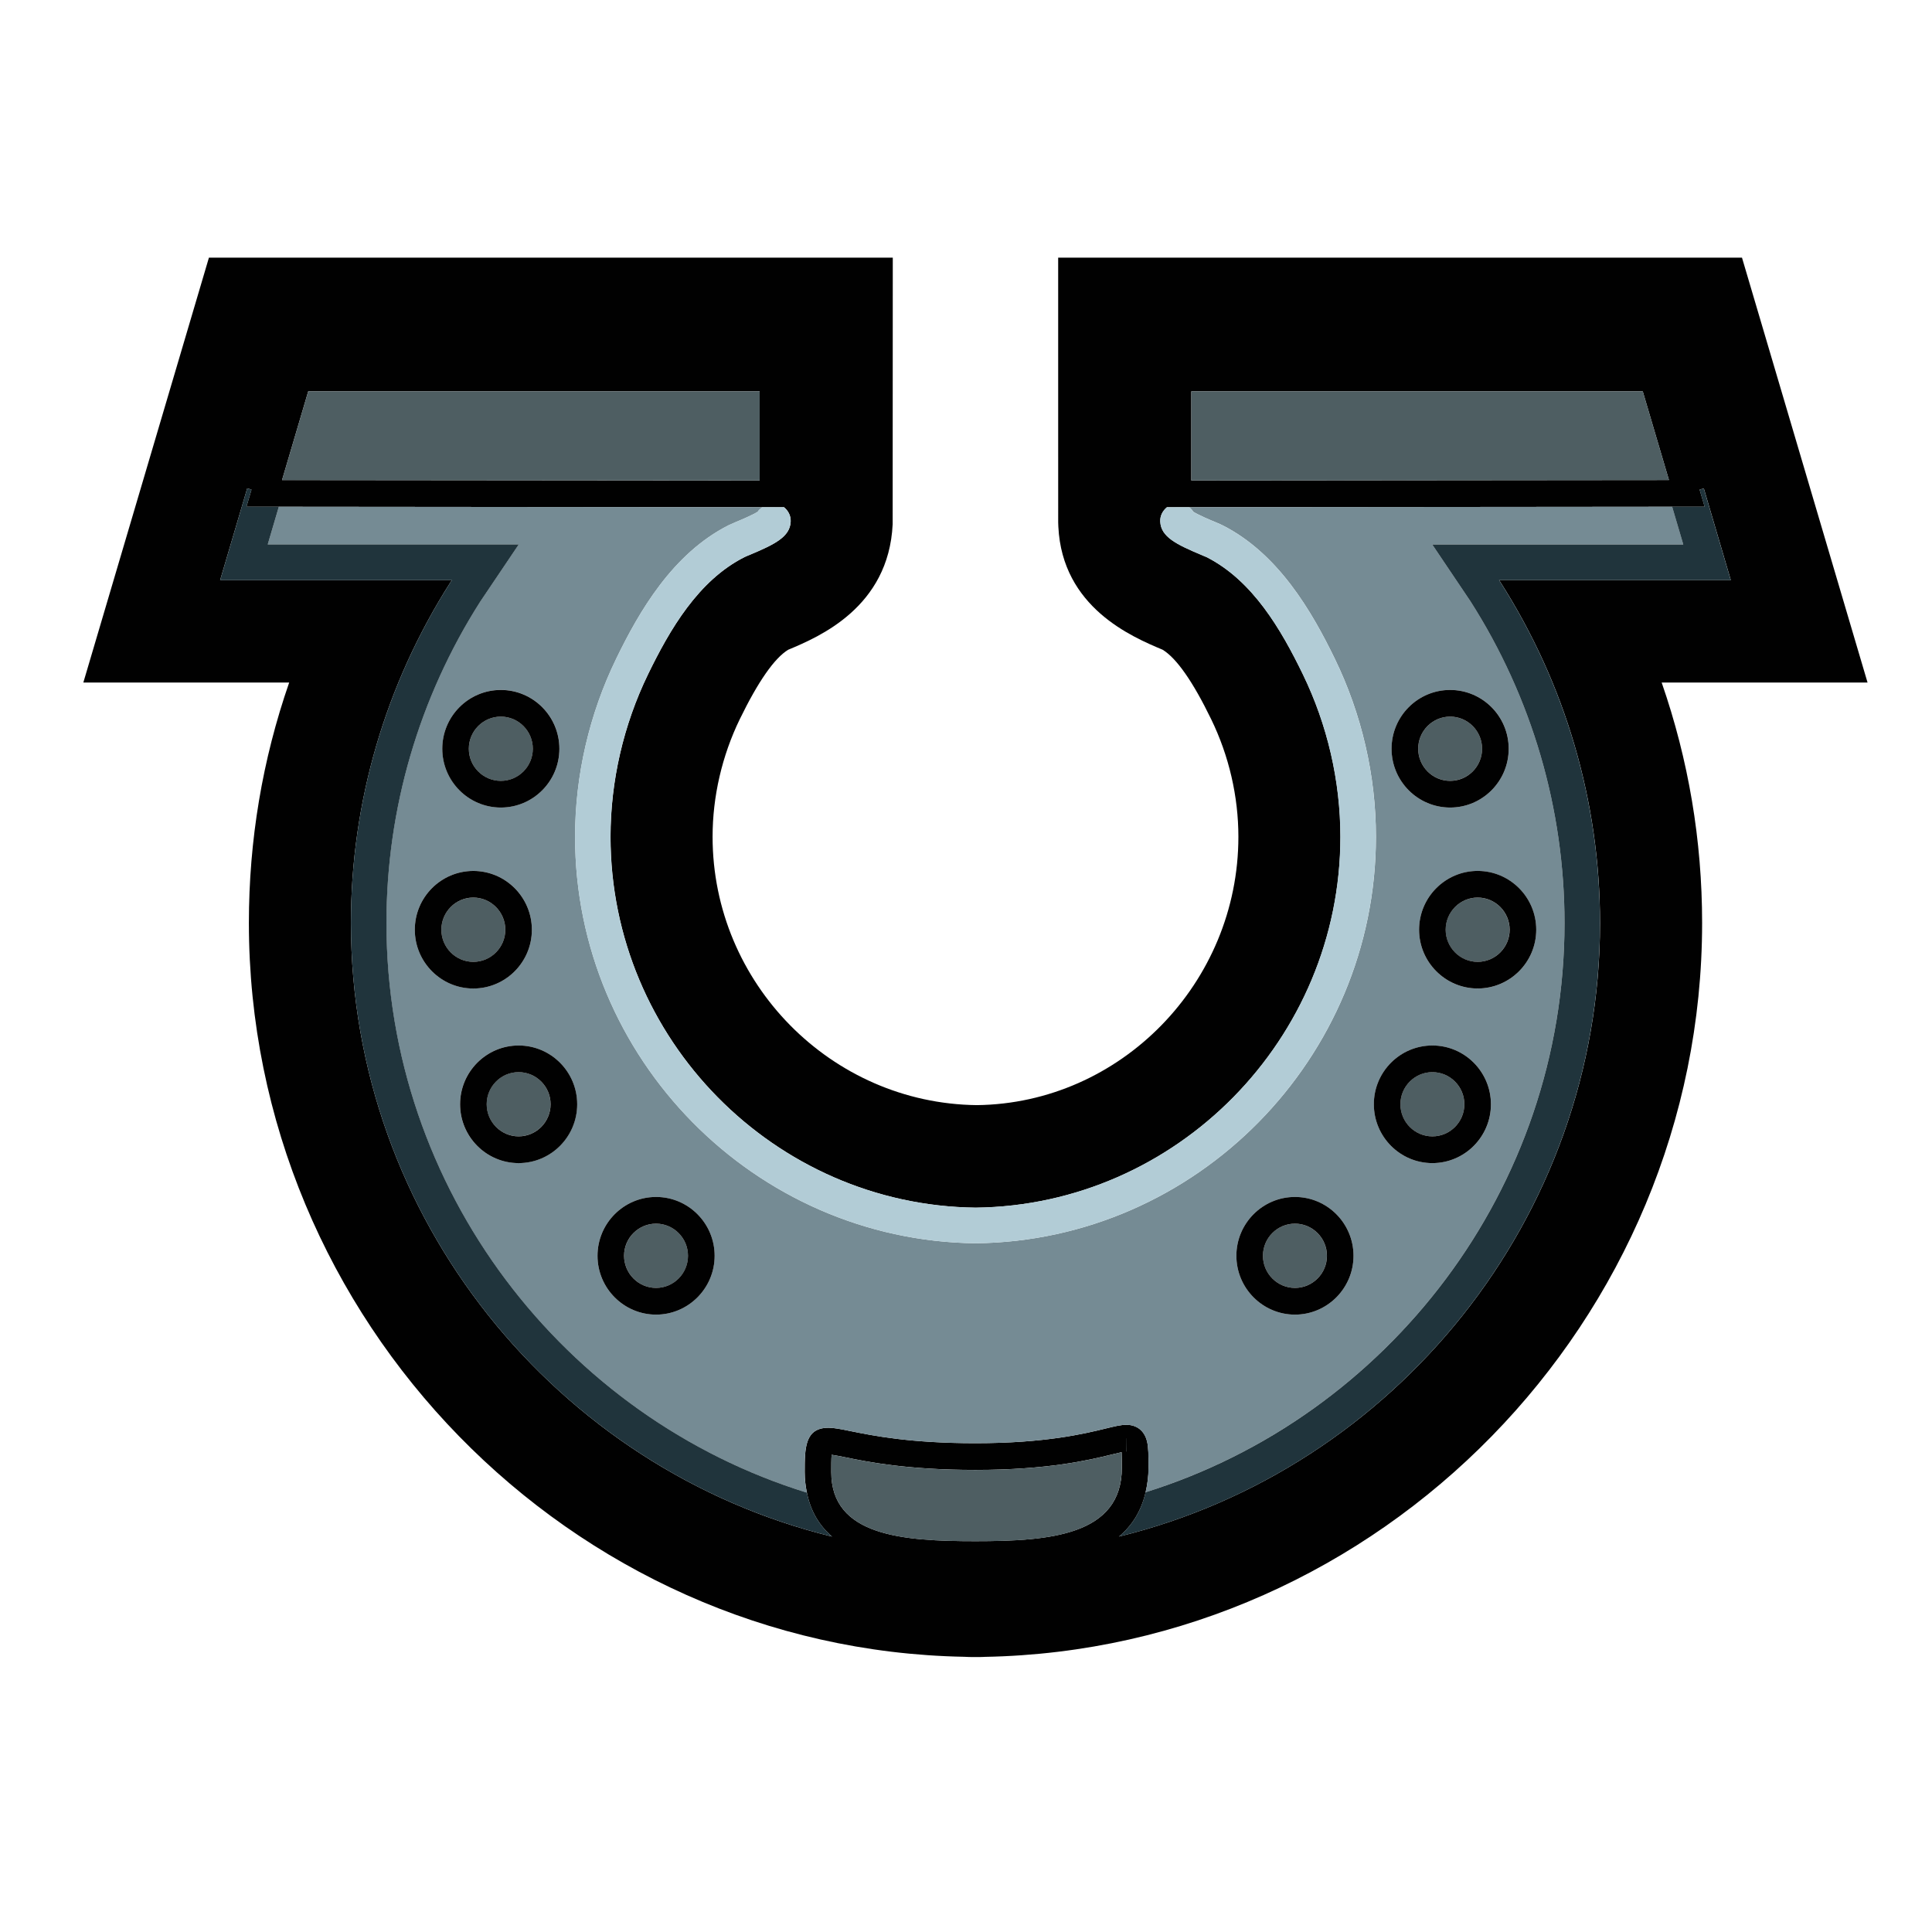
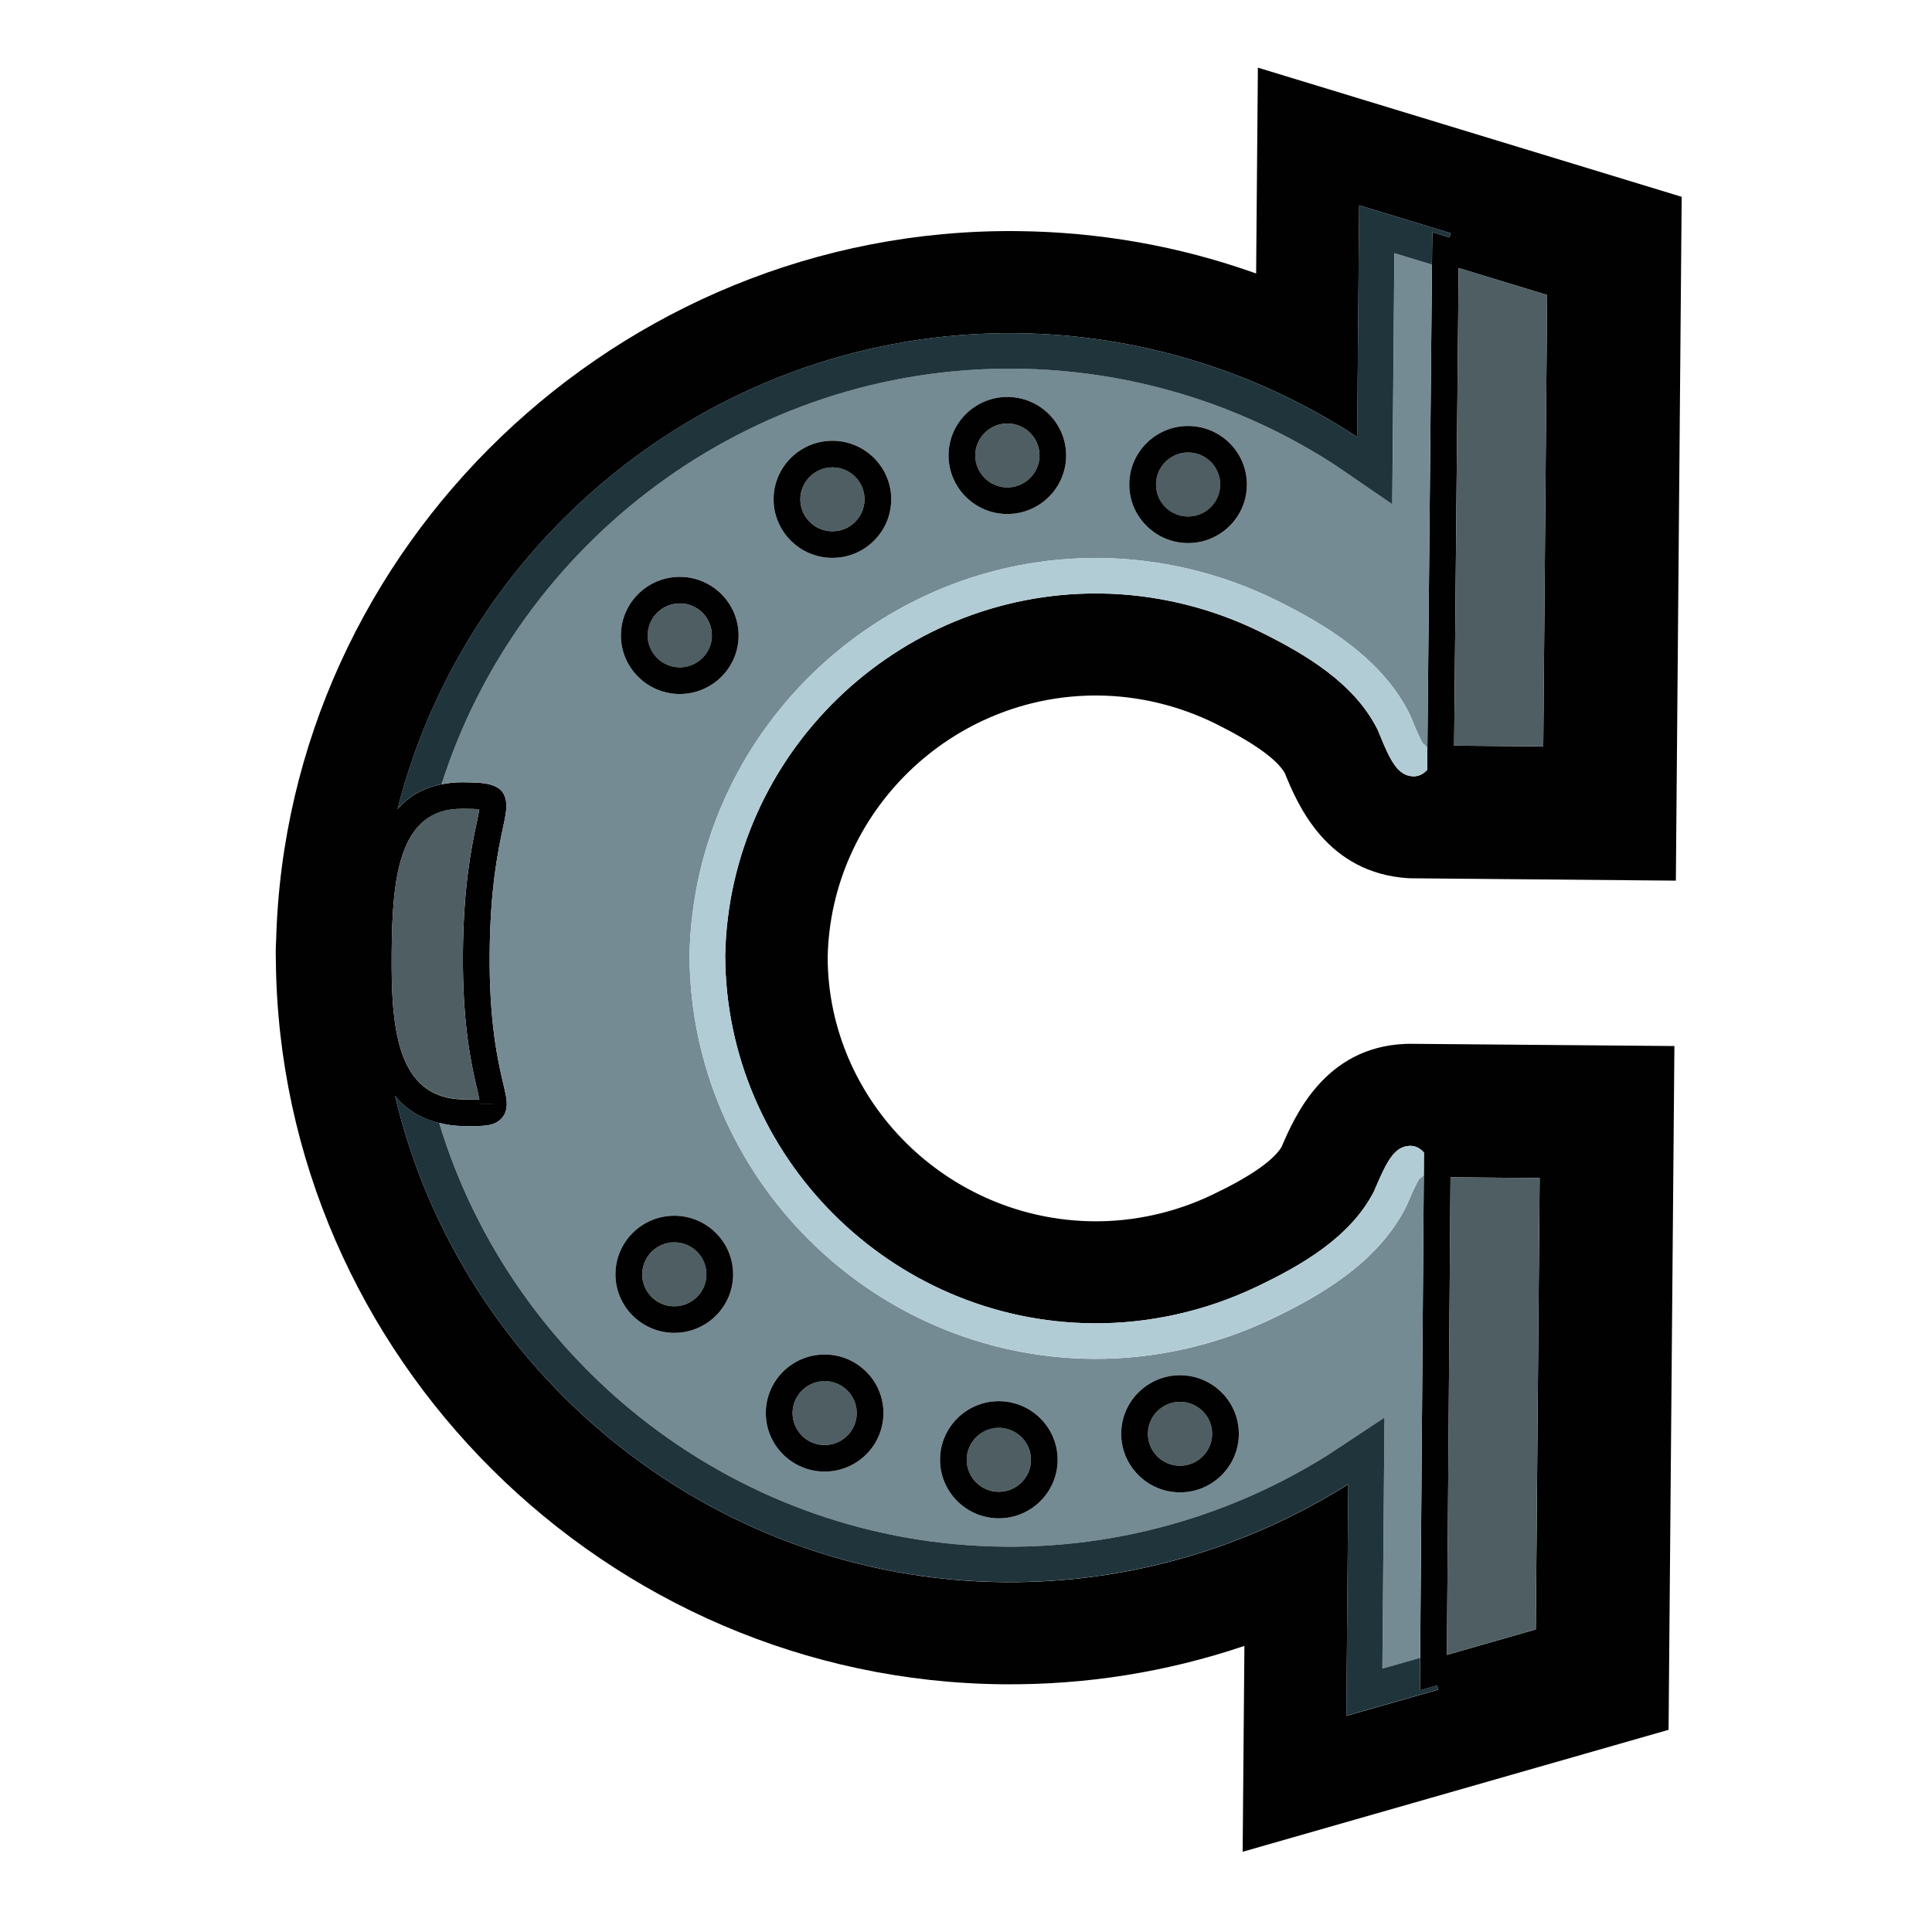
- <svg xmlns="http://www.w3.org/2000/svg" width="78" height="78" viewBox="0 0 78 78" fill="none">
-   <path d="M11.675 27.556C10.594 30.671 10.048 33.923 10.048 37.262C10.048 53.304 23.04 66.597 38.93 66.889C39.051 66.896 39.173 66.9 39.295 66.9L39.471 66.9C39.591 66.9 39.715 66.896 39.758 66.892C55.727 66.597 68.719 53.304 68.719 37.262C68.719 33.929 68.17 30.677 67.086 27.556L75.398 27.556L70.329 10.403L42.721 10.403L42.722 21.094L42.728 21.26C42.884 24.526 45.706 25.713 46.933 26.229L46.936 26.23C47.5 26.572 48.16 27.516 48.899 29.038C49.618 30.516 49.997 32.157 49.997 33.783C49.997 39.689 45.24 44.549 39.438 44.617C33.555 44.55 28.769 39.689 28.769 33.783C28.769 32.158 29.149 30.516 29.865 29.039C30.608 27.513 31.267 26.568 31.825 26.23L31.852 26.22C33.057 25.712 35.879 24.523 36.039 21.166L36.044 10.402L8.435 10.402L3.365 27.555L11.675 27.555L11.675 27.556ZM11.387 19.381L12.444 15.8L30.67 15.8L30.67 19.399L11.387 19.381ZM11.255 20.459L30.775 20.477L31.654 20.478C31.824 20.618 31.935 20.823 31.923 21.06C31.895 21.677 31.274 21.98 30.257 22.406C30.165 22.445 30.09 22.474 30.051 22.495C28.192 23.437 27.043 25.414 26.164 27.224C25.173 29.265 24.65 31.532 24.65 33.784C24.65 41.946 31.263 48.662 39.392 48.756C47.503 48.662 54.117 41.945 54.117 33.784C54.117 31.533 53.594 29.265 52.602 27.224C51.723 25.414 50.574 23.437 48.715 22.493C48.678 22.474 48.603 22.445 48.509 22.406C47.495 21.979 46.873 21.677 46.844 21.06C46.831 20.824 46.945 20.618 47.114 20.478L48.018 20.477L67.513 20.459L68.822 20.458L68.618 19.768L68.788 19.717L69.877 23.419L60.523 23.419L60.559 23.475C63.206 27.621 64.598 32.384 64.598 37.264C64.598 49.189 56.285 59.314 45.176 62.035C45.694 61.604 46.074 61.02 46.252 60.245C46.321 59.942 46.369 59.62 46.369 59.254C46.369 58.745 46.369 58.439 46.309 58.191C46.206 57.767 45.902 57.523 45.474 57.523C45.248 57.523 44.999 57.586 44.621 57.678C43.777 57.883 42.208 58.266 39.384 58.266C36.744 58.266 35.245 57.961 34.349 57.78C33.947 57.698 33.68 57.643 33.448 57.643C32.489 57.643 32.489 58.472 32.489 59.435C32.489 59.737 32.524 60.007 32.577 60.263C32.729 61.029 33.091 61.608 33.593 62.036C22.484 59.316 14.168 49.191 14.168 37.264C14.168 32.384 15.56 27.623 18.197 23.491L18.245 23.421L8.887 23.421L9.981 19.715L10.153 19.767L9.948 20.459L11.255 20.459ZM48.097 19.398L48.097 15.799L66.322 15.799L67.38 19.38L48.097 19.398ZM33.561 59.434C33.561 59.17 33.561 58.903 33.575 58.733C33.709 58.752 33.906 58.79 34.132 58.836C35.067 59.026 36.632 59.344 39.381 59.344C42.334 59.344 43.984 58.942 44.871 58.726C45.022 58.689 45.168 58.654 45.283 58.629C45.292 58.792 45.292 59.026 45.292 59.252C45.292 61.993 42.372 62.221 39.381 62.221C36.437 62.222 33.562 62.007 33.561 59.434ZM45.477 58.603C45.476 58.603 45.475 58.603 45.473 58.603L45.473 58.066L45.473 58.065L45.473 58.066L45.477 58.603Z" fill="#010101" />
-   <path d="M20.941 21.98L19.391 24.281C16.914 28.164 15.599 32.659 15.599 37.263C15.599 48.026 22.776 57.234 32.574 60.263C32.522 60.006 32.487 59.736 32.487 59.435C32.487 58.473 32.487 57.643 33.446 57.643C33.678 57.643 33.945 57.698 34.347 57.78C35.243 57.962 36.743 58.266 39.382 58.266C42.206 58.266 43.775 57.883 44.618 57.678C44.997 57.585 45.247 57.524 45.472 57.524C45.9 57.524 46.203 57.767 46.307 58.192C46.367 58.439 46.367 58.746 46.367 59.254C46.367 59.62 46.319 59.942 46.25 60.245C56.015 57.197 63.164 48.003 63.164 37.263C63.164 32.66 61.85 28.165 59.362 24.267L57.822 21.98L67.959 21.98L67.512 20.459L48.017 20.477C48.078 20.531 48.134 20.59 48.175 20.66C48.376 20.789 48.882 21.004 49.06 21.076C49.197 21.134 49.305 21.18 49.358 21.208C51.612 22.35 52.962 24.686 53.889 26.593C54.977 28.828 55.551 31.315 55.551 33.784C55.551 42.731 48.302 50.092 39.393 50.195C30.467 50.092 23.218 42.729 23.218 33.784C23.218 31.316 23.791 28.829 24.88 26.593C25.804 24.685 27.157 22.35 29.411 21.208C29.464 21.181 29.572 21.134 29.708 21.076C29.889 21.003 30.393 20.789 30.593 20.66C30.637 20.585 30.707 20.533 30.776 20.477L11.257 20.459L10.808 21.979L20.941 21.979L20.941 21.98ZM20.221 27.853C21.524 27.853 22.585 28.918 22.585 30.227C22.585 31.538 21.524 32.602 20.221 32.602C18.918 32.602 17.857 31.537 17.857 30.227C17.857 28.919 18.918 27.853 20.221 27.853ZM60.911 30.228C60.911 31.538 59.85 32.603 58.546 32.603C57.242 32.603 56.182 31.538 56.182 30.228C56.182 28.92 57.242 27.854 58.546 27.854C59.85 27.854 60.911 28.918 60.911 30.228ZM57.829 46.958C56.526 46.958 55.467 45.893 55.467 44.583C55.466 43.274 56.525 42.21 57.829 42.21C59.133 42.21 60.194 43.274 60.194 44.583C60.194 45.893 59.133 46.958 57.829 46.958ZM54.645 50.7C54.645 52.008 53.584 53.075 52.281 53.075C50.978 53.075 49.916 52.008 49.916 50.7C49.915 49.39 50.978 48.324 52.281 48.324C53.583 48.324 54.645 49.39 54.645 50.7ZM26.488 53.075C25.182 53.075 24.122 52.008 24.122 50.7C24.122 49.39 25.182 48.324 26.488 48.324C27.791 48.324 28.851 49.39 28.851 50.7C28.851 52.008 27.791 53.075 26.488 53.075ZM18.573 44.581C18.573 43.273 19.633 42.209 20.936 42.209C22.24 42.209 23.301 43.273 23.301 44.581C23.301 45.892 22.24 46.957 20.936 46.957C19.633 46.957 18.573 45.893 18.573 44.581ZM19.11 35.161C20.413 35.161 21.473 36.226 21.473 37.535C21.473 38.843 20.413 39.908 19.11 39.908C17.806 39.908 16.747 38.843 16.747 37.535C16.746 36.226 17.806 35.161 19.11 35.161ZM59.657 39.909C58.353 39.909 57.292 38.844 57.292 37.536C57.292 36.227 58.353 35.162 59.657 35.162C60.961 35.162 62.021 36.227 62.021 37.536C62.021 38.844 60.961 39.909 59.657 39.909Z" fill="#758B94" />
-   <path d="M9.981 19.716L8.888 23.422L18.245 23.422L18.197 23.491C15.561 27.623 14.168 32.385 14.168 37.264C14.168 49.191 22.484 59.316 33.594 62.036C33.091 61.608 32.73 61.029 32.577 60.263C22.779 57.234 15.602 48.026 15.602 37.263C15.602 32.659 16.916 28.164 19.394 24.281L20.944 21.98L10.809 21.98L11.257 20.46L9.95 20.459L10.155 19.767L9.981 19.716Z" fill="#20343C" />
-   <path d="M57.822 21.981L59.362 24.269C61.849 28.165 63.164 32.66 63.164 37.264C63.164 48.005 56.015 57.198 46.25 60.246C46.072 61.021 45.692 61.606 45.174 62.036C56.282 59.315 64.595 49.191 64.595 37.265C64.595 32.386 63.203 27.623 60.557 23.476L60.52 23.421L69.875 23.421L68.785 19.719L68.616 19.769L68.82 20.459L67.51 20.46L67.958 21.981L57.822 21.981Z" fill="#20343C" />
-   <path d="M29.706 21.076C29.569 21.134 29.462 21.18 29.408 21.208C27.154 22.35 25.802 24.686 24.877 26.593C23.79 28.829 23.215 31.315 23.215 33.784C23.215 42.729 30.465 50.092 39.391 50.195C48.3 50.092 55.549 42.731 55.549 33.784C55.549 31.316 54.974 28.828 53.887 26.593C52.961 24.685 51.61 22.35 49.356 21.208C49.303 21.181 49.194 21.135 49.057 21.076C48.878 21.004 48.374 20.789 48.173 20.661C48.131 20.59 48.075 20.531 48.014 20.478L47.111 20.479C46.94 20.618 46.828 20.824 46.841 21.06C46.869 21.677 47.491 21.98 48.506 22.406C48.599 22.445 48.674 22.474 48.712 22.493C50.572 23.437 51.72 25.414 52.598 27.224C53.59 29.266 54.113 31.533 54.113 33.784C54.113 41.946 47.5 48.663 39.389 48.757C31.26 48.663 24.646 41.947 24.646 33.784C24.646 31.534 25.169 29.267 26.16 27.224C27.04 25.414 28.19 23.437 30.048 22.495C30.086 22.474 30.161 22.445 30.254 22.406C31.27 21.979 31.891 21.677 31.92 21.06C31.931 20.823 31.819 20.618 31.651 20.479L30.771 20.478C30.703 20.532 30.632 20.584 30.588 20.661C30.391 20.789 29.886 21.002 29.706 21.076Z" fill="#B2CCD6" />
-   <path d="M20.22 28.932C19.507 28.932 18.928 29.513 18.928 30.229C18.928 30.946 19.507 31.526 20.22 31.526C20.933 31.526 21.512 30.946 21.512 30.229C21.512 29.513 20.933 28.932 20.22 28.932Z" fill="#4E5E62" />
-   <path d="M17.856 30.229C17.856 31.538 18.916 32.603 20.22 32.603C21.523 32.603 22.584 31.539 22.584 30.229C22.584 28.919 21.523 27.855 20.22 27.855C18.916 27.855 17.856 28.919 17.856 30.229ZM20.22 28.932C20.933 28.932 21.511 29.514 21.511 30.229C21.511 30.944 20.933 31.525 20.22 31.525C19.507 31.525 18.928 30.944 18.928 30.229C18.928 29.513 19.508 28.932 20.22 28.932Z" fill="#010101" />
-   <path d="M19.11 36.239C18.397 36.239 17.819 36.82 17.819 37.536C17.819 38.252 18.397 38.832 19.11 38.832C19.823 38.832 20.4 38.252 20.4 37.536C20.4 36.82 19.823 36.239 19.11 36.239Z" fill="#4E5E62" />
-   <path d="M19.109 39.909C20.413 39.909 21.473 38.844 21.473 37.536C21.473 36.227 20.413 35.162 19.109 35.162C17.806 35.162 16.746 36.227 16.747 37.536C16.747 38.844 17.806 39.909 19.109 39.909ZM20.401 37.535C20.401 38.25 19.822 38.832 19.109 38.832C18.398 38.832 17.819 38.25 17.819 37.535C17.819 36.82 18.398 36.237 19.109 36.237C19.822 36.238 20.401 36.821 20.401 37.535Z" fill="#010101" />
-   <path d="M20.937 43.285C20.225 43.285 19.647 43.865 19.647 44.581C19.647 45.296 20.225 45.876 20.937 45.876C21.649 45.876 22.227 45.296 22.227 44.581C22.227 43.865 21.649 43.285 20.937 43.285Z" fill="#4E5E62" />
-   <path d="M23.303 44.582C23.303 43.274 22.242 42.209 20.938 42.209C19.635 42.209 18.575 43.274 18.575 44.582C18.575 45.892 19.635 46.958 20.938 46.958C22.242 46.958 23.303 45.893 23.303 44.582ZM19.649 44.581C19.649 43.867 20.226 43.286 20.938 43.286C21.651 43.286 22.229 43.867 22.229 44.581C22.229 45.297 21.651 45.878 20.938 45.878C20.228 45.878 19.649 45.297 19.649 44.581Z" fill="#010101" />
-   <path d="M26.489 49.403C25.775 49.403 25.197 49.982 25.197 50.7C25.198 51.415 25.775 51.996 26.489 51.996C27.199 51.996 27.777 51.415 27.777 50.7C27.776 49.982 27.198 49.403 26.489 49.403Z" fill="#4E5E62" />
-   <path d="M28.852 50.7C28.852 49.39 27.791 48.324 26.488 48.324C25.183 48.324 24.123 49.39 24.123 50.7C24.123 52.008 25.183 53.075 26.488 53.075C27.791 53.075 28.852 52.008 28.852 50.7ZM27.776 50.699C27.776 51.415 27.197 51.996 26.487 51.996C25.774 51.996 25.197 51.415 25.195 50.699C25.195 49.982 25.774 49.402 26.487 49.402C27.197 49.403 27.776 49.983 27.776 50.699Z" fill="#010101" />
-   <path d="M30.67 19.398L30.67 15.8L12.444 15.8L11.386 19.382L30.67 19.398Z" fill="#4E5E62" />
-   <path d="M58.546 28.933C57.834 28.933 57.257 29.513 57.257 30.228C57.257 30.944 57.834 31.523 58.546 31.523C59.258 31.523 59.836 30.944 59.836 30.228C59.836 29.513 59.258 28.933 58.546 28.933Z" fill="#4E5E62" />
-   <path d="M56.181 30.229C56.181 31.538 57.241 32.603 58.546 32.603C59.849 32.603 60.91 31.539 60.91 30.229C60.91 28.919 59.849 27.855 58.546 27.855C57.241 27.854 56.181 28.919 56.181 30.229ZM58.547 28.932C59.258 28.932 59.836 29.514 59.836 30.229C59.836 30.944 59.259 31.525 58.547 31.525C57.834 31.525 57.257 30.944 57.256 30.229C57.256 29.513 57.834 28.932 58.547 28.932Z" fill="#010101" />
-   <path d="M59.655 36.239C58.942 36.239 58.364 36.82 58.364 37.536C58.364 38.252 58.942 38.832 59.655 38.832C60.367 38.832 60.945 38.252 60.945 37.536C60.945 36.82 60.367 36.239 59.655 36.239Z" fill="#4E5E62" />
-   <path d="M59.657 35.161C58.354 35.161 57.292 36.226 57.292 37.535C57.292 38.843 58.354 39.908 59.657 39.908C60.961 39.908 62.022 38.843 62.022 37.535C62.022 36.226 60.961 35.161 59.657 35.161ZM58.366 37.535C58.366 36.82 58.945 36.237 59.657 36.237C60.369 36.237 60.949 36.82 60.949 37.535C60.949 38.25 60.369 38.832 59.657 38.832C58.945 38.832 58.366 38.25 58.366 37.535Z" fill="#010101" />
-   <path d="M57.828 43.285C57.116 43.285 56.538 43.866 56.538 44.582C56.538 45.298 57.116 45.878 57.828 45.878C58.541 45.878 59.119 45.298 59.119 44.582C59.119 43.866 58.541 43.285 57.828 43.285Z" fill="#4E5E62" />
-   <path d="M60.193 44.582C60.193 43.274 59.132 42.209 57.829 42.209C56.524 42.209 55.465 43.274 55.466 44.582C55.466 45.892 56.525 46.958 57.829 46.958C59.132 46.958 60.193 45.893 60.193 44.582ZM56.539 44.581C56.539 43.867 57.117 43.286 57.829 43.286C58.542 43.286 59.12 43.867 59.12 44.581C59.12 45.297 58.542 45.878 57.829 45.878C57.117 45.878 56.539 45.297 56.539 44.581Z" fill="#010101" />
-   <path d="M52.28 49.403C51.567 49.403 50.989 49.983 50.989 50.699C50.989 51.415 51.567 51.995 52.28 51.995C52.992 51.995 53.57 51.415 53.57 50.699C53.57 49.983 52.992 49.403 52.28 49.403Z" fill="#4E5E62" />
-   <path d="M52.281 48.324C50.978 48.324 49.915 49.39 49.916 50.7C49.916 52.008 50.978 53.075 52.281 53.075C53.584 53.075 54.645 52.008 54.645 50.7C54.645 49.39 53.584 48.324 52.281 48.324ZM52.281 51.996C51.569 51.996 50.989 51.415 50.989 50.699C50.989 49.982 51.569 49.402 52.281 49.402C52.993 49.402 53.572 49.983 53.572 50.699C53.572 51.415 52.993 51.996 52.281 51.996Z" fill="#010101" />
-   <path d="M67.381 19.382L66.323 15.8L48.098 15.8L48.098 19.398L67.381 19.382Z" fill="#4E5E62" />
-   <path d="M45.469 58.603L45.475 58.603L45.475 58.066L45.469 58.066L45.469 58.603Z" fill="#4E5E62" />
-   <path d="M45.291 59.254C45.291 59.027 45.291 58.794 45.282 58.631C45.168 58.654 45.021 58.691 44.87 58.728C43.984 58.943 42.333 59.346 39.381 59.346C36.631 59.346 35.067 59.028 34.132 58.837C33.905 58.791 33.708 58.752 33.575 58.734C33.56 58.905 33.56 59.172 33.56 59.436C33.561 62.009 36.436 62.223 39.381 62.223C42.373 62.223 45.291 61.994 45.291 59.254Z" fill="#4E5E62" />
+ <svg xmlns="http://www.w3.org/2000/svg" width="78" height="78" viewBox="0 0 78 78" fill="none" version="1.1" id="svg25">
+   <defs id="defs25" />
+   <path d="M 50.711,11.04 C 47.607,9.932 44.359,9.358 41.02,9.33 24.979,9.194 11.576,22.072 11.148,37.96 c -0.008,0.121 -0.013,0.243 -0.014,0.364 l -0.002,0.176 c -0.001,0.12 0.002,0.244 0.005,0.287 0.16,15.971 13.342,29.076 29.384,29.212 3.333,0.028 6.59,-0.493 9.719,-1.55 l -0.071,8.312 17.196,-4.924 0.235,-27.606 -10.691,-0.09 -0.166,0.004 c -3.267,0.128 -4.478,2.94 -5.004,4.162 l -0.001,0.003 c -0.347,0.562 -1.297,1.214 -2.825,1.94 -1.484,0.706 -3.128,1.071 -4.754,1.057 -5.906,-0.05 -10.725,-4.848 -10.744,-10.651 0.117,-5.882 5.018,-10.627 10.925,-10.576 1.625,0.014 3.263,0.408 4.734,1.137 1.52,0.756 2.459,1.423 2.792,1.983 l 0.011,0.028 c 0.497,1.209 1.662,4.041 5.018,4.23 l 10.764,0.096 0.235,-27.608 -17.11,-5.215 -0.071,8.31 z m 8.178,-0.219 3.572,1.088 -0.155,18.226 -3.599,-0.031 z m -1.076,-0.141 -0.185,19.519 -0.009,0.88 c -0.141,0.168 -0.347,0.278 -0.584,0.264 -0.616,-0.034 -0.914,-0.657 -1.331,-1.677 -0.038,-0.093 -0.067,-0.168 -0.087,-0.207 -0.926,-1.867 -2.893,-3.033 -4.696,-3.928 -2.033,-1.008 -4.295,-1.551 -6.546,-1.57 -8.162,-0.069 -14.934,6.487 -15.097,14.615 0.025,8.112 6.686,14.782 14.847,14.851 2.25,0.019 4.522,-0.485 6.572,-1.459 1.817,-0.863 3.804,-1.995 4.764,-3.846 0.019,-0.037 0.049,-0.112 0.089,-0.205 0.436,-1.011 0.743,-1.63 1.36,-1.654 0.237,-0.011 0.441,0.104 0.58,0.275 l -0.007,0.903 -0.147,19.495 -0.01,1.309 0.692,-0.198 0.049,0.17 -3.711,1.058 0.079,-9.354 -0.056,0.036 c -4.169,2.611 -8.944,3.962 -13.823,3.921 -11.924,-0.101 -21.978,-8.5 -24.605,-19.631 0.426,0.521 1.008,0.906 1.781,1.091 0.302,0.072 0.623,0.123 0.99,0.126 0.51,0.004 0.815,0.007 1.063,-0.051 0.425,-0.1 0.671,-0.401 0.675,-0.83 0.002,-0.226 -0.058,-0.475 -0.147,-0.854 -0.198,-0.845 -0.567,-2.418 -0.543,-5.241 0.022,-2.64 0.34,-4.136 0.529,-5.031 0.086,-0.401 0.142,-0.668 0.144,-0.899 0.008,-0.96 -0.821,-0.967 -1.784,-0.975 -0.302,-0.003 -0.572,0.031 -0.828,0.081 -0.767,0.146 -1.35,0.503 -1.782,1.002 2.814,-11.086 13.01,-19.315 24.936,-19.214 4.879,0.041 9.629,1.474 13.739,4.145 l 0.069,0.049 0.08,-9.357 3.696,1.125 -0.053,0.172 -0.69,-0.211 z m 0.748,36.85 3.599,0.031 -0.155,18.224 -3.59,1.028 z M 18.649,32.654 c 0.264,0.002 0.531,0.004 0.701,0.021 -0.02,0.134 -0.06,0.33 -0.108,0.556 -0.198,0.933 -0.53,2.495 -0.553,5.245 -0.025,2.953 0.364,4.606 0.572,5.495 0.035,0.151 0.07,0.298 0.093,0.413 -0.163,0.007 -0.397,0.005 -0.623,0.004 -2.741,-0.023 -2.944,-2.944 -2.918,-5.935 0.024,-2.945 0.263,-5.818 2.836,-5.797 z m 0.73,11.923 c 8e-6,-10e-4 1.7e-5,-0.002 3.4e-5,-0.004 l 0.537,0.005 10e-4,8e-6 -10e-4,-8e-6 z" fill="#010101" id="path1" />
+   <path d="m 56.209,20.353 -2.288,-1.569 c -3.862,-2.511 -8.345,-3.863 -12.949,-3.902 -10.763,-0.091 -20.031,7.007 -23.143,16.779 0.257,-0.05 0.527,-0.083 0.828,-0.081 0.963,0.008 1.792,0.015 1.784,0.975 -0.002,0.231 -0.059,0.498 -0.144,0.899 -0.19,0.895 -0.506,2.392 -0.529,5.031 -0.024,2.823 0.346,4.396 0.543,5.241 0.09,0.379 0.149,0.63 0.147,0.854 -0.004,0.428 -0.25,0.729 -0.675,0.83 -0.248,0.058 -0.555,0.055 -1.063,0.051 -0.366,-0.003 -0.687,-0.054 -0.989,-0.126 2.965,9.791 12.097,17.017 22.837,17.109 4.603,0.039 9.109,-1.237 13.027,-3.691 l 2.301,-1.52 -0.086,10.136 1.525,-0.434 0.147,-19.495 c -0.054,0.062 -0.114,0.116 -0.184,0.157 -0.13,0.2 -0.349,0.703 -0.423,0.881 -0.06,0.136 -0.106,0.244 -0.134,0.297 -1.161,2.244 -3.509,3.574 -5.423,4.485 -2.244,1.069 -4.736,1.622 -7.205,1.601 C 35.165,54.785 27.865,47.474 27.838,38.564 28.017,29.639 35.441,22.453 44.386,22.529 c 2.468,0.021 4.95,0.615 7.177,1.723 1.9,0.94 4.224,2.313 5.346,4.577 0.026,0.053 0.073,0.161 0.129,0.299 0.072,0.181 0.281,0.687 0.408,0.888 0.075,0.045 0.127,0.115 0.182,0.185 l 0.185,-19.519 -1.516,-0.461 -0.086,10.132 z m -5.867,-0.77 c -0.011,1.303 -1.085,2.355 -2.394,2.344 -1.31,-0.011 -2.366,-1.081 -2.355,-2.385 0.011,-1.303 1.086,-2.354 2.395,-2.343 1.308,0.011 2.365,1.08 2.354,2.384 z M 47.621,60.251 c -1.31,-0.011 -2.366,-1.081 -2.355,-2.385 0.011,-1.304 1.086,-2.355 2.395,-2.344 1.308,0.011 2.365,1.08 2.354,2.385 -0.01,1.303 -1.084,2.355 -2.394,2.344 z M 30.918,57.027 c 0.011,-1.303 1.086,-2.353 2.396,-2.342 1.308,0.01 2.364,1.078 2.353,2.383 -0.011,1.303 -1.085,2.355 -2.393,2.344 -1.31,-0.011 -2.367,-1.081 -2.356,-2.385 z m -3.714,-3.216 c -1.308,-0.011 -2.366,-1.081 -2.355,-2.384 0.011,-1.303 1.087,-2.356 2.395,-2.345 1.31,0.01 2.367,1.082 2.356,2.386 -0.011,1.301 -1.086,2.354 -2.396,2.343 z m -2.136,-28.176 c 0.011,-1.305 1.087,-2.356 2.395,-2.345 1.31,0.011 2.367,1.08 2.356,2.386 -0.011,1.303 -1.086,2.354 -2.396,2.343 -1.308,-0.011 -2.366,-1.08 -2.355,-2.384 z m 8.56,-7.843 c 1.308,0.011 2.364,1.08 2.353,2.384 -0.011,1.303 -1.085,2.355 -2.393,2.344 -1.31,-0.011 -2.367,-1.081 -2.356,-2.385 0.011,-1.303 1.085,-2.354 2.396,-2.343 z m 9.415,0.617 c -0.011,1.303 -1.085,2.354 -2.394,2.343 -1.308,-0.011 -2.364,-1.08 -2.353,-2.384 0.011,-1.303 1.085,-2.353 2.393,-2.342 1.309,0.01 2.365,1.079 2.354,2.383 z M 37.952,58.915 c 0.011,-1.303 1.085,-2.355 2.393,-2.344 1.309,0.011 2.365,1.081 2.354,2.385 -0.011,1.304 -1.085,2.355 -2.394,2.344 -1.308,-0.011 -2.364,-1.08 -2.353,-2.385 z" fill="#758b94" id="path2" />
+   <path d="M 58.566,9.413 54.87,8.288 l -0.08,9.357 -0.069,-0.049 c -4.11,-2.671 -8.859,-4.104 -13.739,-4.145 -11.926,-0.101 -22.122,8.127 -24.936,19.214 0.433,-0.499 1.015,-0.856 1.782,-1.002 3.112,-9.772 12.38,-16.87 23.143,-16.779 4.604,0.039 9.087,1.391 12.949,3.902 l 2.288,1.569 0.086,-10.134 1.516,0.461 0.012,-1.307 0.69,0.211 z" fill="#20343c" id="path3" />
+   <path d="m 55.895,57.232 -2.301,1.52 c -3.918,2.454 -8.423,3.73 -13.027,3.691 -10.74,-0.091 -19.873,-7.318 -22.837,-17.109 -0.773,-0.185 -1.355,-0.569 -1.781,-1.091 2.627,11.131 12.68,19.53 24.605,19.631 4.879,0.041 9.653,-1.31 13.823,-3.921 l 0.056,-0.036 -0.079,9.354 3.711,-1.058 -0.049,-0.17 -0.691,0.198 0.01,-1.309 -1.525,0.434 z" fill="#20343c" id="path4" />
+   <path d="m 57.038,29.125 c -0.056,-0.137 -0.102,-0.245 -0.129,-0.299 -1.123,-2.264 -3.447,-3.635 -5.346,-4.577 -2.227,-1.107 -4.708,-1.702 -7.177,-1.723 -8.945,-0.076 -16.37,7.11 -16.548,16.035 0.027,8.91 7.326,16.221 16.274,16.297 2.468,0.021 4.96,-0.532 7.205,-1.601 1.916,-0.91 4.262,-2.241 5.423,-4.485 0.027,-0.053 0.075,-0.161 0.134,-0.297 0.074,-0.179 0.293,-0.681 0.423,-0.881 0.071,-0.041 0.131,-0.096 0.184,-0.157 l 0.007,-0.903 c -0.138,-0.172 -0.343,-0.286 -0.579,-0.275 -0.617,0.023 -0.925,0.642 -1.36,1.654 -0.039,0.093 -0.07,0.168 -0.089,0.205 -0.96,1.852 -2.947,2.984 -4.764,3.846 -2.05,0.975 -4.321,1.479 -6.572,1.46 -8.161,-0.069 -14.822,-6.74 -14.847,-14.852 0.163,-8.128 6.935,-14.684 15.097,-14.615 2.25,0.019 4.513,0.562 6.547,1.57 1.802,0.895 3.77,2.062 4.696,3.928 0.02,0.039 0.05,0.114 0.087,0.207 0.419,1.02 0.715,1.644 1.332,1.677 0.237,0.014 0.443,-0.097 0.584,-0.264 l 0.009,-0.88 c -0.054,-0.068 -0.106,-0.14 -0.182,-0.185 -0.127,-0.198 -0.335,-0.704 -0.408,-0.885 z" fill="#b2ccd6" id="path5" />
+   <path d="m 49.264,19.573 c 0.006,-0.713 -0.57,-1.296 -1.286,-1.303 -0.716,-0.006 -1.302,0.567 -1.308,1.281 -0.006,0.713 0.57,1.296 1.286,1.303 0.716,0.006 1.302,-0.567 1.308,-1.281 z" fill="#4e5e62" id="path6" />
+   <path d="m 47.987,17.198 c -1.309,-0.011 -2.384,1.04 -2.395,2.343 -0.011,1.303 1.045,2.373 2.355,2.385 1.309,0.011 2.383,-1.041 2.394,-2.344 0.011,-1.303 -1.045,-2.372 -2.354,-2.384 z m 1.276,2.374 c -0.006,0.713 -0.593,1.287 -1.307,1.281 -0.715,-0.006 -1.291,-0.589 -1.285,-1.303 0.006,-0.712 0.592,-1.287 1.307,-1.281 0.715,0.006 1.291,0.591 1.285,1.303 z" fill="#010101" id="path7" />
+   <path d="m 41.966,18.4 c 0.006,-0.713 -0.569,-1.295 -1.285,-1.302 -0.716,-0.006 -1.301,0.567 -1.307,1.28 -0.006,0.713 0.569,1.295 1.285,1.302 0.716,0.006 1.301,-0.567 1.307,-1.28 z" fill="#4e5e62" id="path8" />
+   <path d="m 38.296,18.368 c -0.011,1.303 1.045,2.373 2.353,2.384 1.309,0.011 2.383,-1.04 2.394,-2.343 0.011,-1.303 -1.045,-2.372 -2.354,-2.383 -1.308,-0.011 -2.382,1.039 -2.393,2.342 z m 2.363,1.312 c -0.714,-0.006 -1.291,-0.59 -1.285,-1.303 0.006,-0.711 0.593,-1.286 1.307,-1.28 0.715,0.006 1.293,0.59 1.287,1.302 -0.007,0.712 -0.595,1.287 -1.309,1.281 z" fill="#010101" id="path9" />
+   <path d="m 34.904,20.168 c 0.006,-0.712 -0.569,-1.294 -1.284,-1.301 -0.715,-0.006 -1.3,0.566 -1.306,1.279 -0.006,0.712 0.569,1.295 1.284,1.301 0.715,0.006 1.3,-0.566 1.306,-1.279 z" fill="#4e5e62" id="path10" />
+   <path d="m 33.588,22.522 c 1.308,0.011 2.382,-1.041 2.393,-2.344 0.011,-1.303 -1.045,-2.372 -2.353,-2.384 -1.31,-0.011 -2.385,1.04 -2.396,2.343 -0.011,1.303 1.045,2.373 2.356,2.385 z m 0.032,-3.654 c 0.714,0.006 1.29,0.588 1.284,1.301 -0.006,0.712 -0.592,1.286 -1.306,1.28 -0.715,-0.006 -1.292,-0.589 -1.286,-1.302 0.006,-0.71 0.593,-1.285 1.308,-1.279 z" fill="#010101" id="path11" />
+   <path d="m 28.74,25.667 c 0.006,-0.713 -0.569,-1.296 -1.286,-1.303 -0.715,-0.005 -1.301,0.567 -1.307,1.281 -0.006,0.71 0.57,1.293 1.285,1.3 0.717,0.005 1.302,-0.568 1.308,-1.278 z" fill="#4e5e62" id="path12" />
+   <path d="m 27.423,28.019 c 1.31,0.011 2.385,-1.04 2.396,-2.343 0.011,-1.305 -1.046,-2.374 -2.356,-2.386 -1.308,-0.011 -2.384,1.04 -2.395,2.345 -0.011,1.303 1.047,2.372 2.355,2.384 z m 0.01,-1.076 c -0.715,-0.006 -1.291,-0.589 -1.285,-1.3 0.006,-0.713 0.592,-1.286 1.307,-1.281 0.717,0.006 1.292,0.589 1.286,1.303 -0.007,0.71 -0.592,1.284 -1.308,1.278 z" fill="#010101" id="path13" />
+   <path d="m 58.708,30.103 3.598,0.031 0.155,-18.226 -3.572,-1.088 z" fill="#4e5e62" id="path14" />
+   <path d="m 48.937,57.898 c 0.006,-0.712 -0.569,-1.294 -1.284,-1.301 -0.715,-0.006 -1.3,0.566 -1.306,1.279 -0.006,0.712 0.569,1.294 1.284,1.301 0.715,0.006 1.3,-0.566 1.306,-1.279 z" fill="#4e5e62" id="path15" />
+   <path d="m 47.661,55.522 c -1.309,-0.011 -2.384,1.04 -2.395,2.344 -0.011,1.303 1.045,2.373 2.355,2.385 1.309,0.011 2.383,-1.041 2.394,-2.344 0.012,-1.304 -1.045,-2.373 -2.354,-2.385 z m 1.276,2.376 c -0.006,0.711 -0.593,1.285 -1.307,1.279 -0.715,-0.006 -1.291,-0.588 -1.285,-1.301 0.006,-0.712 0.592,-1.285 1.307,-1.28 0.715,0.006 1.291,0.589 1.285,1.302 z" fill="#010101" id="path16" />
+   <path d="m 41.621,58.944 c 0.006,-0.713 -0.569,-1.295 -1.285,-1.302 -0.716,-0.006 -1.301,0.567 -1.307,1.28 -0.006,0.713 0.569,1.295 1.285,1.302 0.716,0.006 1.301,-0.567 1.307,-1.28 z" fill="#4e5e62" id="path17" />
+   <path d="m 42.699,58.955 c 0.011,-1.303 -1.045,-2.373 -2.354,-2.385 -1.308,-0.011 -2.382,1.041 -2.393,2.344 -0.011,1.304 1.045,2.373 2.353,2.385 1.309,0.011 2.383,-1.04 2.394,-2.344 z m -2.363,-1.311 c 0.715,0.006 1.293,0.589 1.287,1.302 -0.006,0.712 -0.594,1.287 -1.309,1.281 -0.714,-0.006 -1.291,-0.59 -1.285,-1.303 0.006,-0.712 0.593,-1.286 1.307,-1.28 z" fill="#010101" id="path18" />
+   <path d="m 34.591,57.058 c 0.006,-0.713 -0.569,-1.295 -1.285,-1.302 -0.716,-0.006 -1.301,0.567 -1.307,1.28 -0.006,0.713 0.569,1.295 1.285,1.302 0.716,0.006 1.301,-0.567 1.307,-1.28 z" fill="#4e5e62" id="path19" />
+   <path d="m 33.274,59.412 c 1.308,0.011 2.382,-1.041 2.393,-2.344 0.011,-1.304 -1.045,-2.372 -2.353,-2.383 -1.31,-0.011 -2.385,1.039 -2.396,2.342 -0.011,1.303 1.045,2.373 2.356,2.385 z m 0.032,-3.654 c 0.714,0.006 1.29,0.589 1.284,1.301 -0.006,0.713 -0.592,1.287 -1.306,1.281 -0.715,-0.006 -1.292,-0.589 -1.286,-1.303 0.006,-0.711 0.593,-1.285 1.308,-1.279 z" fill="#010101" id="path20" />
+   <path d="m 28.521,51.457 c 0.006,-0.713 -0.569,-1.295 -1.285,-1.302 -0.716,-0.006 -1.301,0.567 -1.307,1.28 -0.006,0.713 0.569,1.295 1.285,1.302 0.716,0.006 1.301,-0.567 1.307,-1.28 z" fill="#4e5e62" id="path21" />
+   <path d="m 29.599,51.468 c 0.011,-1.303 -1.046,-2.375 -2.356,-2.386 -1.308,-0.011 -2.384,1.042 -2.395,2.345 -0.011,1.302 1.047,2.372 2.355,2.384 1.31,0.012 2.385,-1.041 2.396,-2.343 z M 25.928,51.437 c 0.006,-0.712 0.592,-1.287 1.307,-1.281 0.717,0.006 1.292,0.59 1.286,1.303 -0.006,0.712 -0.592,1.286 -1.308,1.28 -0.715,-0.006 -1.291,-0.589 -1.285,-1.302 z" fill="#010101" id="path22" />
+   <path d="m 58.413,66.813 3.59,-1.028 0.155,-18.224 -3.598,-0.031 z" fill="#4e5e62" id="path23" />
+   <path d="m 19.378,44.569 -4.4e-5,0.005 0.537,0.005 4.3e-5,-0.005 z" fill="#4e5e62" id="path24" />
+   <path d="m 18.729,44.385 c 0.227,0.002 0.46,0.004 0.624,-0.004 -0.023,-0.114 -0.058,-0.262 -0.093,-0.413 -0.208,-0.888 -0.597,-2.542 -0.572,-5.495 0.023,-2.75 0.354,-4.311 0.553,-5.245 0.048,-0.226 0.089,-0.423 0.108,-0.556 -0.17,-0.016 -0.437,-0.019 -0.701,-0.021 -2.573,-0.021 -2.811,2.852 -2.836,5.797 -0.025,2.992 0.178,5.912 2.918,5.935 z" fill="#4e5e62" id="path25" />
</svg>
